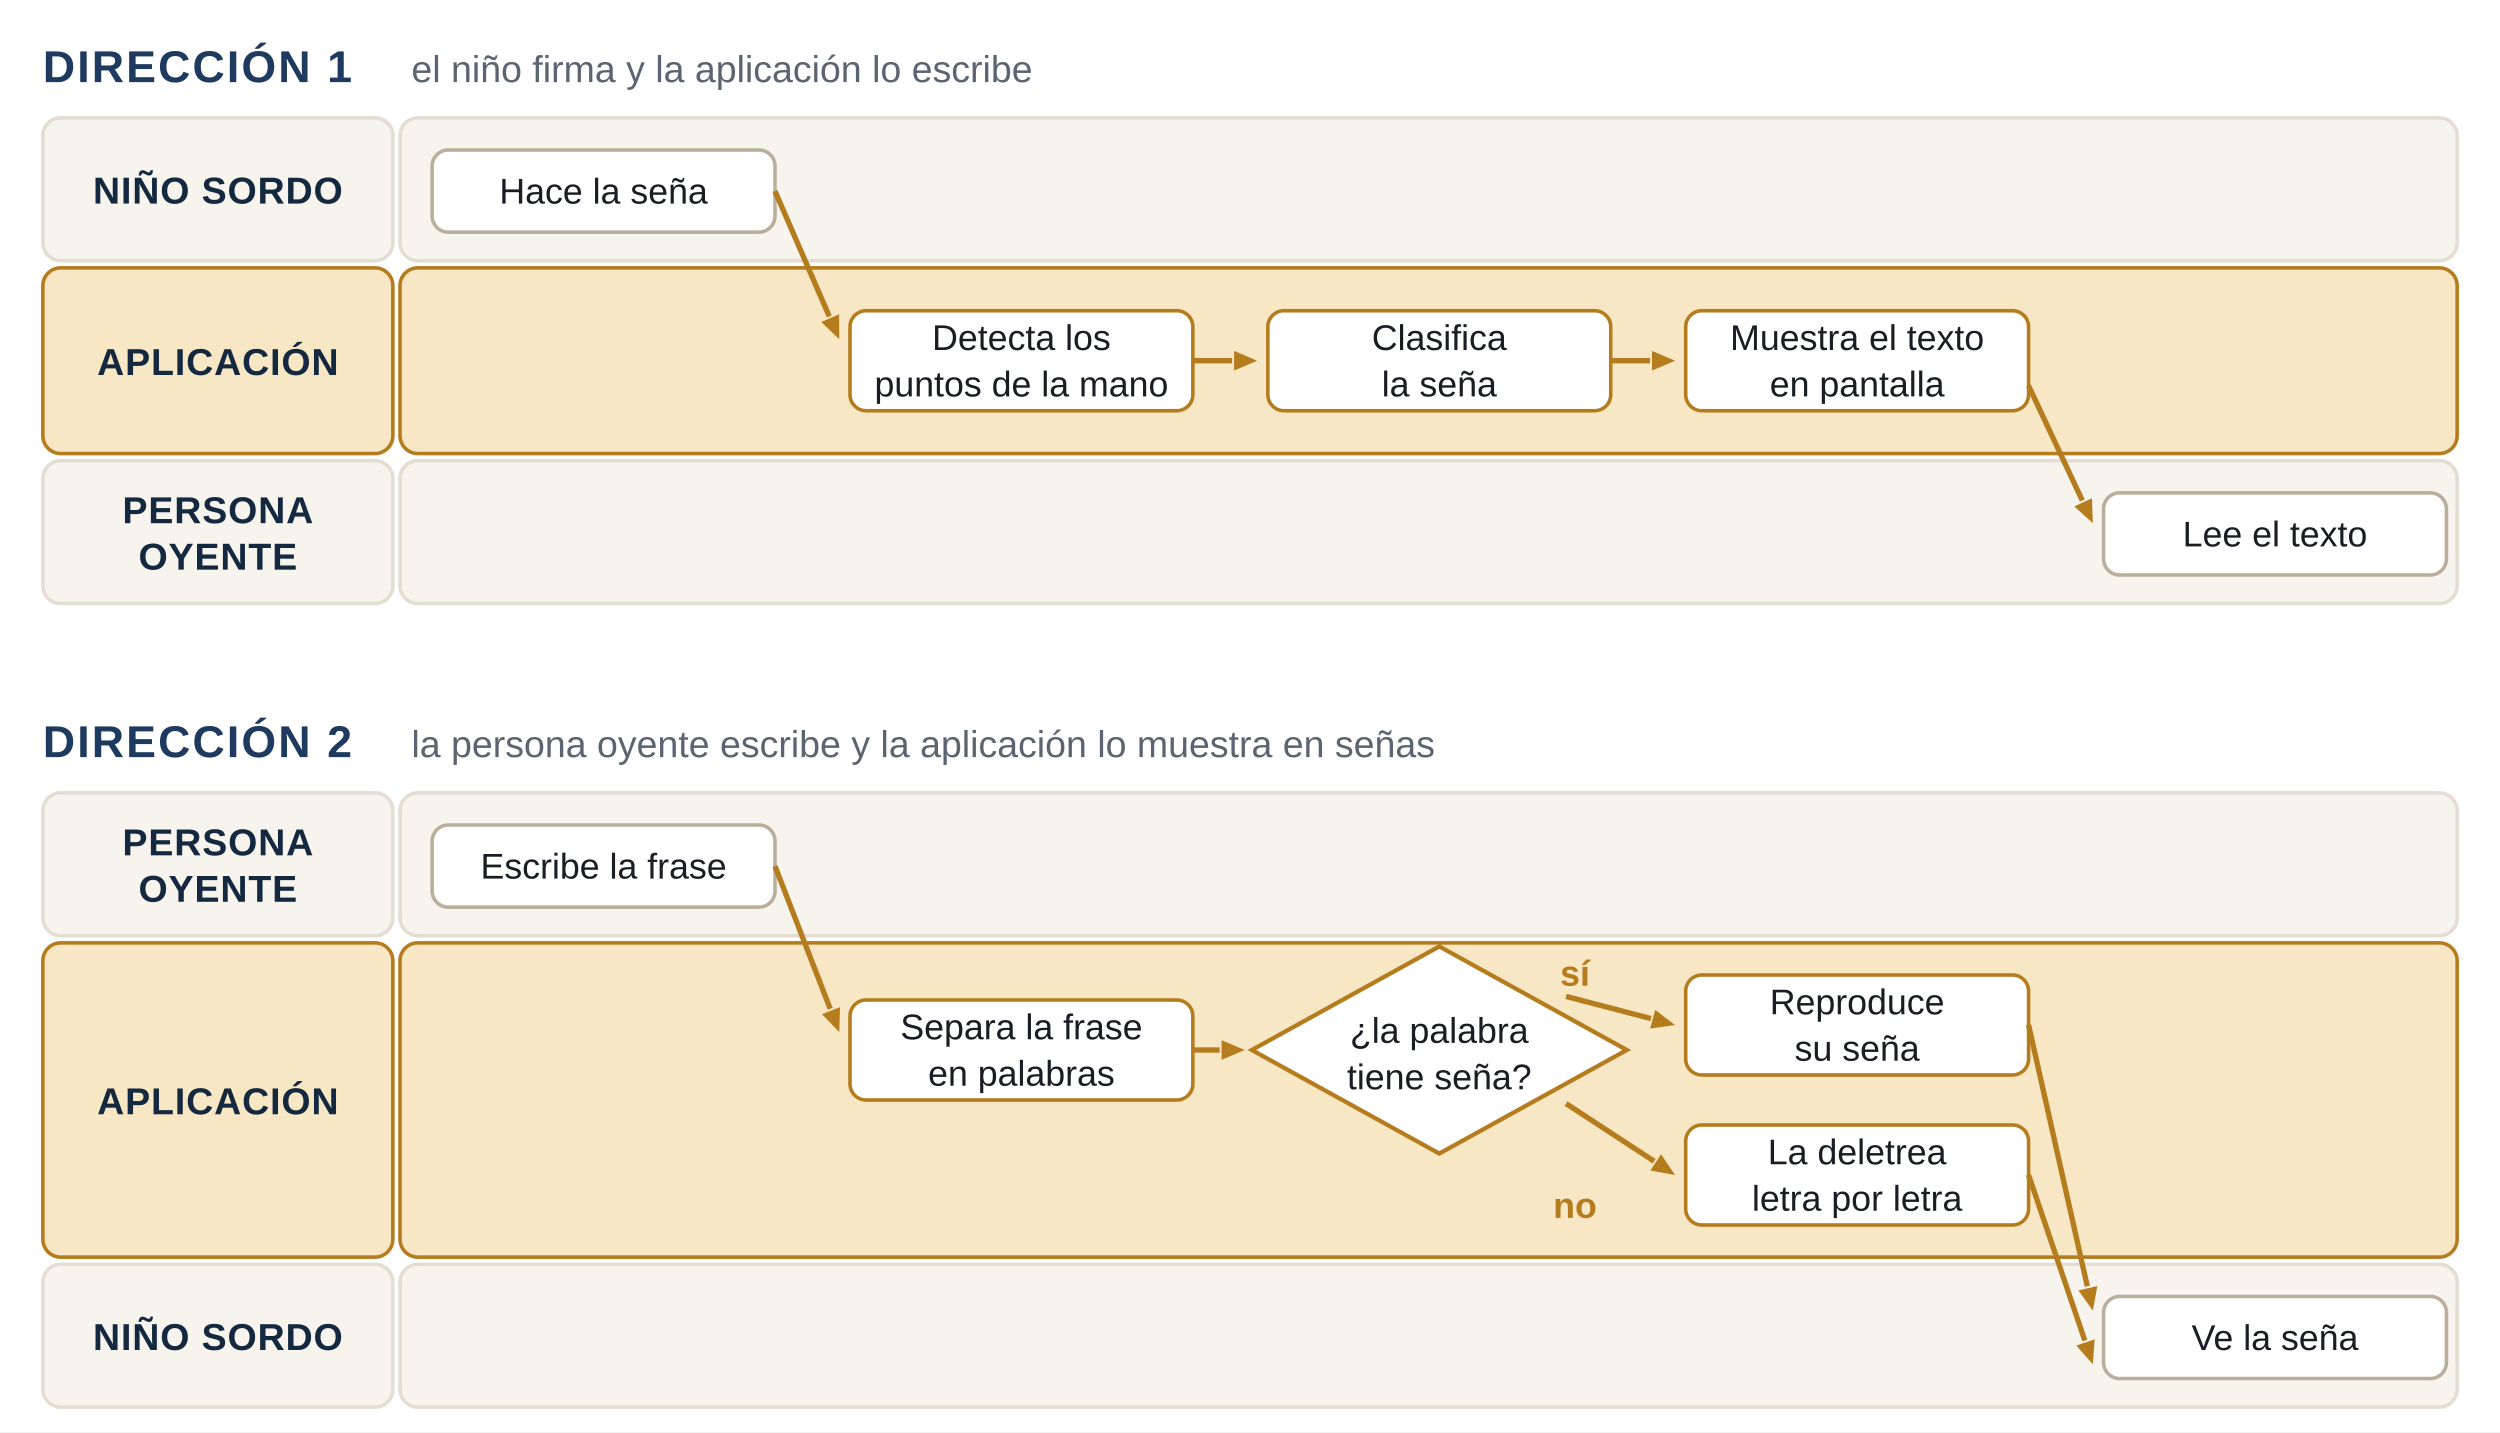
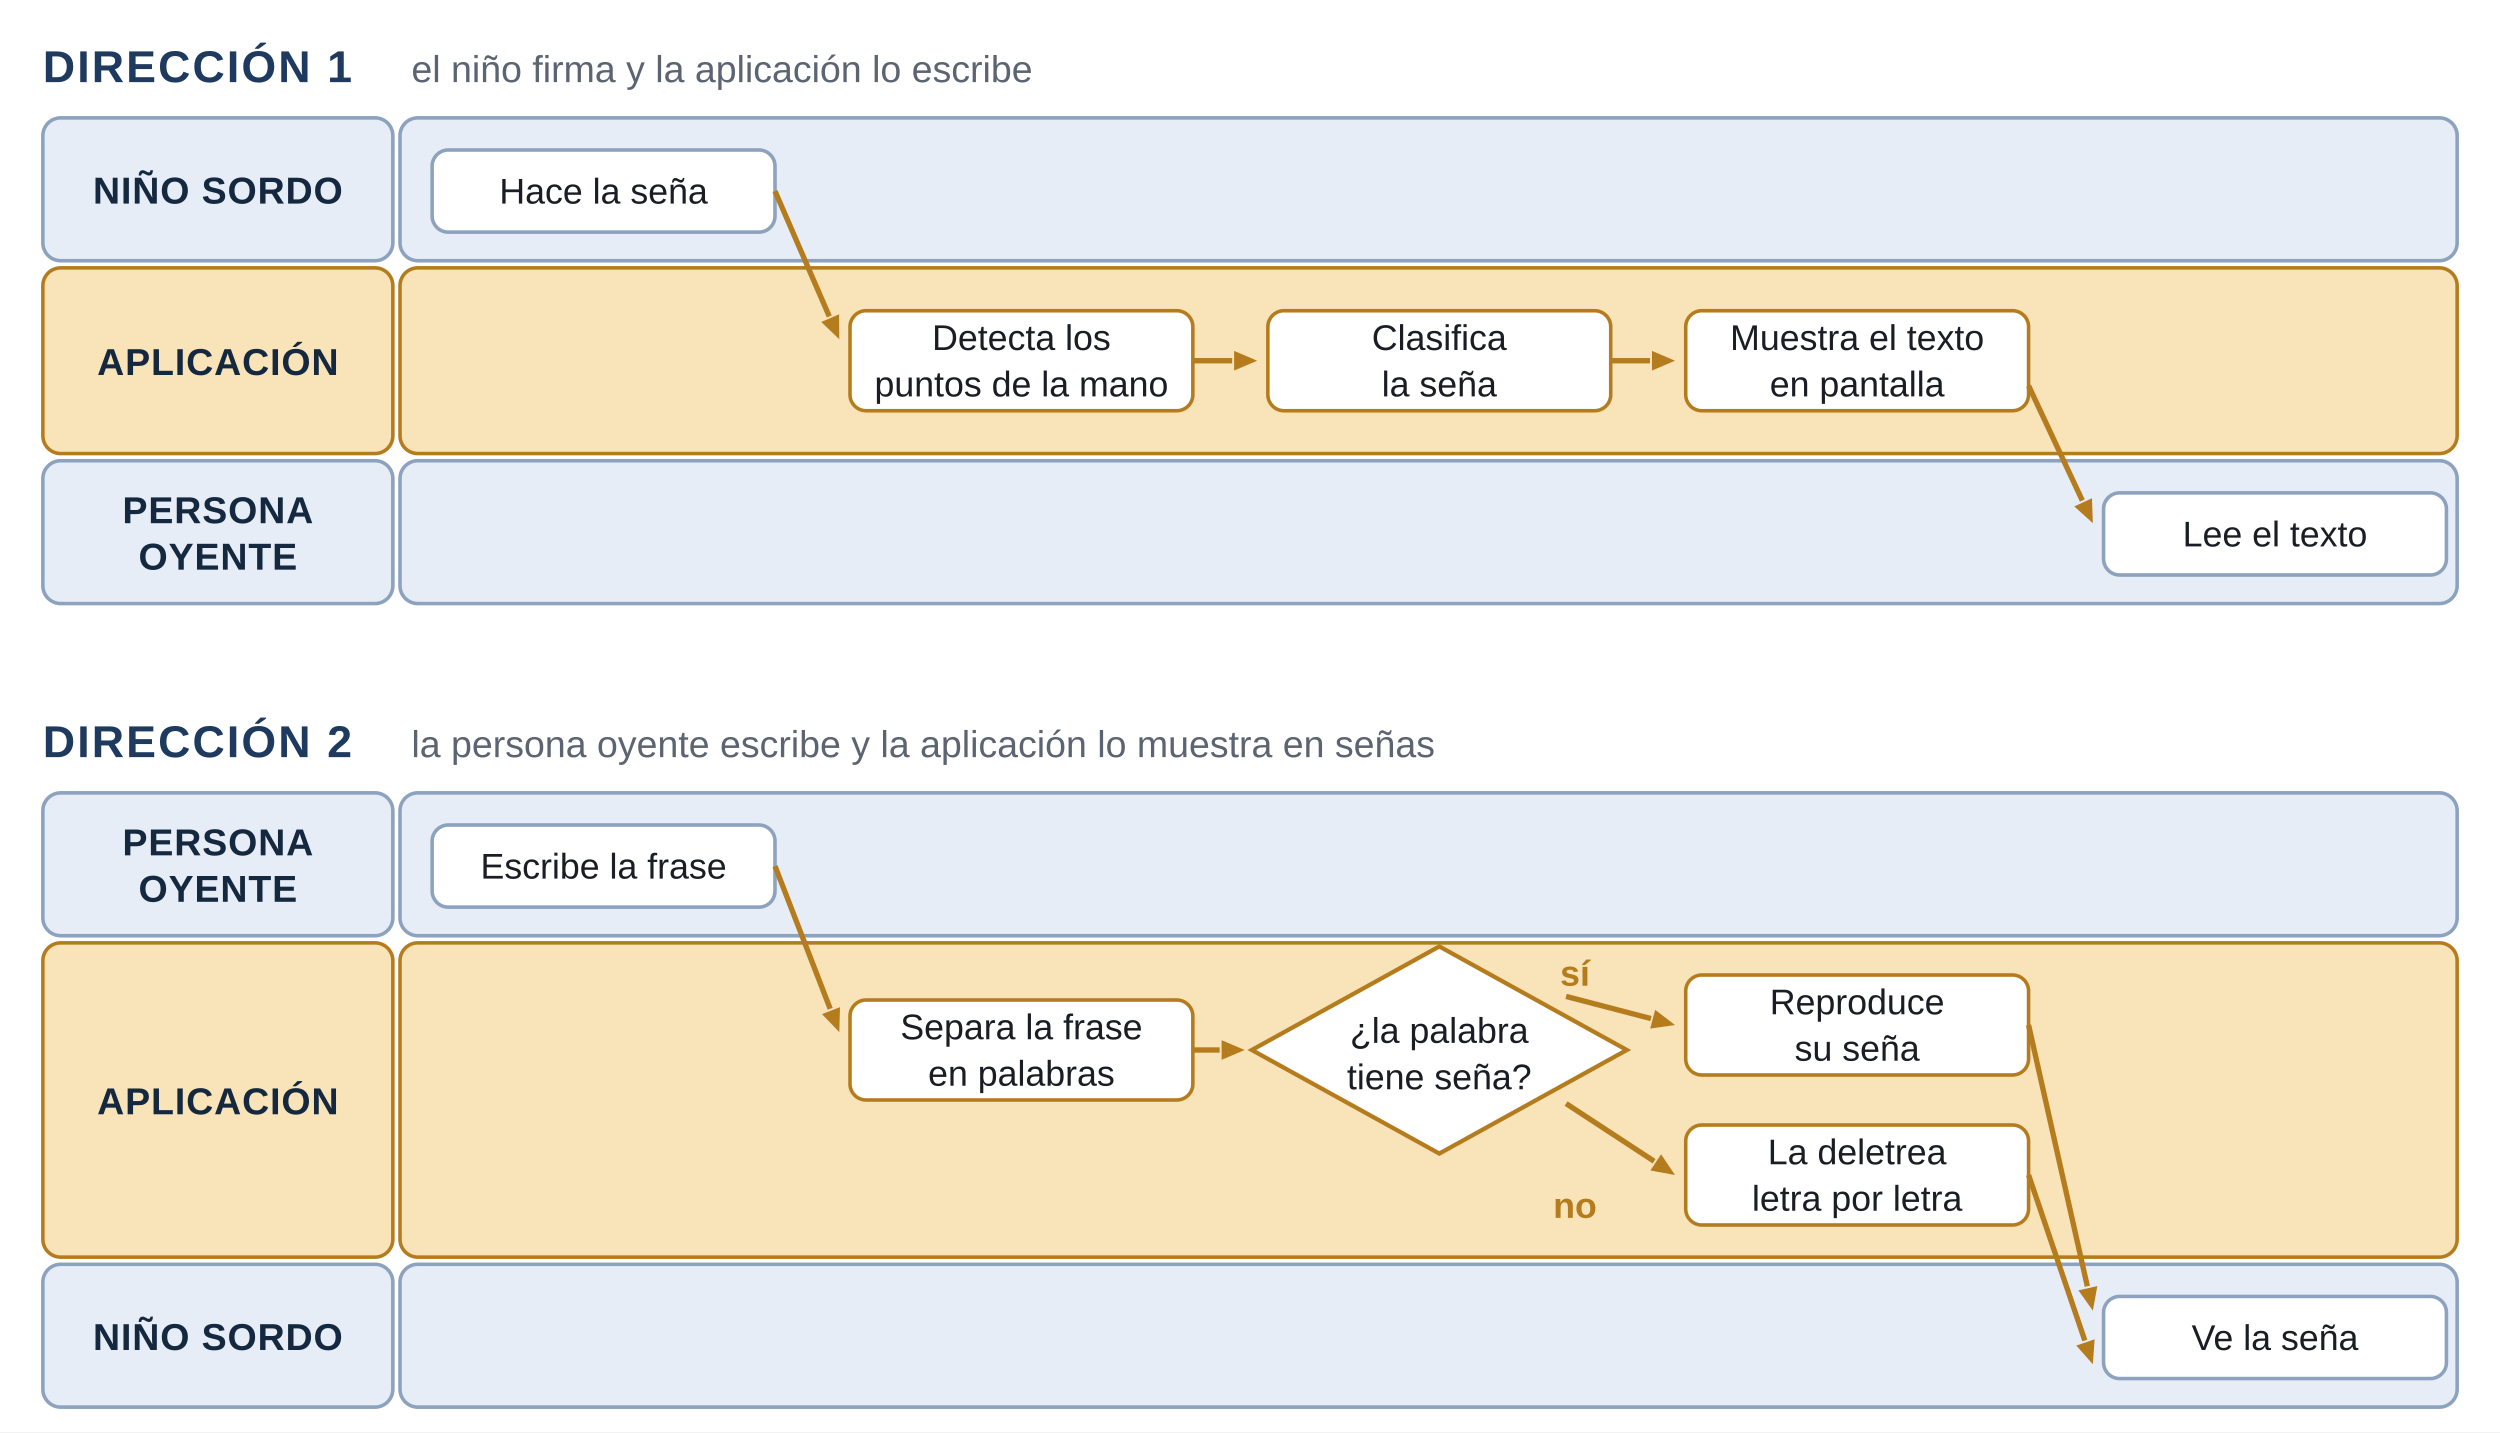
<svg xmlns="http://www.w3.org/2000/svg" viewBox="0 0 1400 802" font-family="Arial, Helvetica, sans-serif">
  <rect x="0" y="0" width="1400" height="802" fill="#ffffff" />
  <text x="24.0" y="46.0" font-size="25" fill="#1F3A5F" font-weight="bold" text-anchor="start" font-style="normal" letter-spacing="1.2">DIRECCIÓN 1</text>
  <text x="230.4" y="46.0" font-size="21" fill="#5C6472" font-weight="normal" text-anchor="start" font-style="normal">el niño firma y la aplicación lo escribe</text>
-   <rect x="24.0" y="66.0" width="196.0" height="80.0" rx="10" fill="#F7F4EE" stroke="#E3DDD2" stroke-width="2" />
-   <rect x="224.0" y="66.0" width="1152.0" height="80.0" rx="10" fill="#F7F4EE" stroke="#E3DDD2" stroke-width="2" />
+   <rect x="24.0" y="66.0" width="196.0" height="80.0" rx="10" fill="#E7EDF6" stroke="#8CA2BE" stroke-width="2" />
+   <rect x="224.0" y="66.0" width="1152.0" height="80.0" rx="10" fill="#E7EDF6" stroke="#8CA2BE" stroke-width="2" />
  <text x="122.0" y="114.0" font-size="21" fill="#14293F" font-weight="bold" text-anchor="middle" font-style="normal" letter-spacing="0.5">NIÑO SORDO</text>
-   <rect x="24.0" y="150.0" width="196.0" height="104.0" rx="10" fill="#F8E7C4" stroke="#B57C1E" stroke-width="2" />
-   <rect x="224.0" y="150.0" width="1152.0" height="104.0" rx="10" fill="#F8E7C4" stroke="#B57C1E" stroke-width="2" />
+   <rect x="24.0" y="150.0" width="196.0" height="104.0" rx="10" fill="#F9E3B8" stroke="#B57C1E" stroke-width="2" />
+   <rect x="224.0" y="150.0" width="1152.0" height="104.0" rx="10" fill="#F9E3B8" stroke="#B57C1E" stroke-width="2" />
  <text x="122.0" y="210.0" font-size="21" fill="#14293F" font-weight="bold" text-anchor="middle" font-style="normal" letter-spacing="0.5">APLICACIÓN</text>
-   <rect x="24.0" y="258.0" width="196.0" height="80.0" rx="10" fill="#F7F4EE" stroke="#E3DDD2" stroke-width="2" />
-   <rect x="224.0" y="258.0" width="1152.0" height="80.0" rx="10" fill="#F7F4EE" stroke="#E3DDD2" stroke-width="2" />
+   <rect x="24.0" y="258.0" width="196.0" height="80.0" rx="10" fill="#E7EDF6" stroke="#8CA2BE" stroke-width="2" />
+   <rect x="224.0" y="258.0" width="1152.0" height="80.0" rx="10" fill="#E7EDF6" stroke="#8CA2BE" stroke-width="2" />
  <text x="122.0" y="293.0" font-size="21" fill="#14293F" font-weight="bold" text-anchor="middle" font-style="normal" letter-spacing="0.5">PERSONA</text>
  <text x="122.0" y="319.0" font-size="21" fill="#14293F" font-weight="bold" text-anchor="middle" font-style="normal" letter-spacing="0.5">OYENTE</text>
-   <rect x="242.0" y="84.0" width="192.0" height="46.0" rx="9" fill="#ffffff" stroke="#B9AF9C" stroke-width="2" />
+   <rect x="242.0" y="84.0" width="192.0" height="46.0" rx="9" fill="#ffffff" stroke="#8CA2BE" stroke-width="2" />
  <text x="338.0" y="114.0" font-size="20" fill="#1A1D24" font-weight="normal" text-anchor="middle" font-style="normal">Hace la seña</text>
  <rect x="476.0" y="174.0" width="192.0" height="56.0" rx="9" fill="#ffffff" stroke="#B57C1E" stroke-width="2" />
  <text x="572.0" y="196.0" font-size="20" fill="#1A1D24" font-weight="normal" text-anchor="middle" font-style="normal">Detecta los</text>
  <text x="572.0" y="222.0" font-size="20" fill="#1A1D24" font-weight="normal" text-anchor="middle" font-style="normal">puntos de la mano</text>
  <rect x="710.0" y="174.0" width="192.0" height="56.0" rx="9" fill="#ffffff" stroke="#B57C1E" stroke-width="2" />
  <text x="806.0" y="196.0" font-size="20" fill="#1A1D24" font-weight="normal" text-anchor="middle" font-style="normal">Clasifica</text>
  <text x="806.0" y="222.0" font-size="20" fill="#1A1D24" font-weight="normal" text-anchor="middle" font-style="normal">la seña</text>
  <rect x="944.0" y="174.0" width="192.0" height="56.0" rx="9" fill="#ffffff" stroke="#B57C1E" stroke-width="2" />
  <text x="1040.0" y="196.0" font-size="20" fill="#1A1D24" font-weight="normal" text-anchor="middle" font-style="normal">Muestra el texto</text>
  <text x="1040.0" y="222.0" font-size="20" fill="#1A1D24" font-weight="normal" text-anchor="middle" font-style="normal">en pantalla</text>
-   <rect x="1178.0" y="276.0" width="192.0" height="46.0" rx="9" fill="#ffffff" stroke="#B9AF9C" stroke-width="2" />
+   <rect x="1178.0" y="276.0" width="192.0" height="46.0" rx="9" fill="#ffffff" stroke="#8CA2BE" stroke-width="2" />
  <text x="1274.0" y="306.0" font-size="20" fill="#1A1D24" font-weight="normal" text-anchor="middle" font-style="normal">Lee el texto</text>
  <line x1="434.0" y1="107.0" x2="464.4" y2="177.2" stroke="#B57C1E" stroke-width="3" />
  <path d="M 470.0 190.0 L 459.9 180.3 L 469.9 176.0 z" fill="#B57C1E" />
  <line x1="668.0" y1="202.0" x2="690.0" y2="202.0" stroke="#B57C1E" stroke-width="3" />
  <path d="M 704.0 202.0 L 691.1 207.5 L 691.1 196.5 z" fill="#B57C1E" />
  <line x1="902.0" y1="202.0" x2="924.0" y2="202.0" stroke="#B57C1E" stroke-width="3" />
  <path d="M 938.0 202.0 L 925.1 207.5 L 925.1 196.5 z" fill="#B57C1E" />
  <line x1="1136.0" y1="216.0" x2="1166.1" y2="280.3" stroke="#B57C1E" stroke-width="3" />
  <path d="M 1172.0 293.0 L 1161.6 283.6 L 1171.5 279.0 z" fill="#B57C1E" />
  <text x="24.0" y="424.0" font-size="25" fill="#1F3A5F" font-weight="bold" text-anchor="start" font-style="normal" letter-spacing="1.2">DIRECCIÓN 2</text>
  <text x="230.4" y="424.0" font-size="21" fill="#5C6472" font-weight="normal" text-anchor="start" font-style="normal">la persona oyente escribe y la aplicación lo muestra en señas</text>
-   <rect x="24.0" y="444.0" width="196.0" height="80.0" rx="10" fill="#F7F4EE" stroke="#E3DDD2" stroke-width="2" />
-   <rect x="224.0" y="444.0" width="1152.0" height="80.0" rx="10" fill="#F7F4EE" stroke="#E3DDD2" stroke-width="2" />
+   <rect x="24.0" y="444.0" width="196.0" height="80.0" rx="10" fill="#E7EDF6" stroke="#8CA2BE" stroke-width="2" />
+   <rect x="224.0" y="444.0" width="1152.0" height="80.0" rx="10" fill="#E7EDF6" stroke="#8CA2BE" stroke-width="2" />
  <text x="122.0" y="479.0" font-size="21" fill="#14293F" font-weight="bold" text-anchor="middle" font-style="normal" letter-spacing="0.5">PERSONA</text>
  <text x="122.0" y="505.0" font-size="21" fill="#14293F" font-weight="bold" text-anchor="middle" font-style="normal" letter-spacing="0.5">OYENTE</text>
-   <rect x="24.0" y="528.0" width="196.0" height="176.0" rx="10" fill="#F8E7C4" stroke="#B57C1E" stroke-width="2" />
-   <rect x="224.0" y="528.0" width="1152.0" height="176.0" rx="10" fill="#F8E7C4" stroke="#B57C1E" stroke-width="2" />
+   <rect x="24.0" y="528.0" width="196.0" height="176.0" rx="10" fill="#F9E3B8" stroke="#B57C1E" stroke-width="2" />
+   <rect x="224.0" y="528.0" width="1152.0" height="176.0" rx="10" fill="#F9E3B8" stroke="#B57C1E" stroke-width="2" />
  <text x="122.0" y="624.0" font-size="21" fill="#14293F" font-weight="bold" text-anchor="middle" font-style="normal" letter-spacing="0.5">APLICACIÓN</text>
-   <rect x="24.0" y="708.0" width="196.0" height="80.0" rx="10" fill="#F7F4EE" stroke="#E3DDD2" stroke-width="2" />
-   <rect x="224.0" y="708.0" width="1152.0" height="80.0" rx="10" fill="#F7F4EE" stroke="#E3DDD2" stroke-width="2" />
+   <rect x="24.0" y="708.0" width="196.0" height="80.0" rx="10" fill="#E7EDF6" stroke="#8CA2BE" stroke-width="2" />
+   <rect x="224.0" y="708.0" width="1152.0" height="80.0" rx="10" fill="#E7EDF6" stroke="#8CA2BE" stroke-width="2" />
  <text x="122.0" y="756.0" font-size="21" fill="#14293F" font-weight="bold" text-anchor="middle" font-style="normal" letter-spacing="0.5">NIÑO SORDO</text>
-   <rect x="242.0" y="462.0" width="192.0" height="46.0" rx="9" fill="#ffffff" stroke="#B9AF9C" stroke-width="2" />
+   <rect x="242.0" y="462.0" width="192.0" height="46.0" rx="9" fill="#ffffff" stroke="#8CA2BE" stroke-width="2" />
  <text x="338.0" y="492.0" font-size="20" fill="#1A1D24" font-weight="normal" text-anchor="middle" font-style="normal">Escribe la frase</text>
  <rect x="476.0" y="560.0" width="192.0" height="56.0" rx="9" fill="#ffffff" stroke="#B57C1E" stroke-width="2" />
  <text x="572.0" y="582.0" font-size="20" fill="#1A1D24" font-weight="normal" text-anchor="middle" font-style="normal">Separa la frase</text>
  <text x="572.0" y="608.0" font-size="20" fill="#1A1D24" font-weight="normal" text-anchor="middle" font-style="normal">en palabras</text>
  <path d="M 806.0 530.0 L 911.0 588 L 806.0 646.0 L 701.0 588 z" fill="#ffffff" stroke="#B57C1E" stroke-width="2.4" />
  <text x="806.0" y="584.0" font-size="20" fill="#1A1D24" font-weight="normal" text-anchor="middle" font-style="normal">¿la palabra</text>
  <text x="806.0" y="610.0" font-size="20" fill="#1A1D24" font-weight="normal" text-anchor="middle" font-style="normal">tiene seña?</text>
  <rect x="944.0" y="546.0" width="192.0" height="56.0" rx="9" fill="#ffffff" stroke="#B57C1E" stroke-width="2" />
  <text x="1040.0" y="568.0" font-size="20" fill="#1A1D24" font-weight="normal" text-anchor="middle" font-style="normal">Reproduce</text>
  <text x="1040.0" y="594.0" font-size="20" fill="#1A1D24" font-weight="normal" text-anchor="middle" font-style="normal">su seña</text>
  <rect x="944.0" y="630.0" width="192.0" height="56.0" rx="9" fill="#ffffff" stroke="#B57C1E" stroke-width="2" />
  <text x="1040.0" y="652.0" font-size="20" fill="#1A1D24" font-weight="normal" text-anchor="middle" font-style="normal">La deletrea</text>
  <text x="1040.0" y="678.0" font-size="20" fill="#1A1D24" font-weight="normal" text-anchor="middle" font-style="normal">letra por letra</text>
-   <rect x="1178.0" y="726.0" width="192.0" height="46.0" rx="9" fill="#ffffff" stroke="#B9AF9C" stroke-width="2" />
+   <rect x="1178.0" y="726.0" width="192.0" height="46.0" rx="9" fill="#ffffff" stroke="#8CA2BE" stroke-width="2" />
  <text x="1274.0" y="756.0" font-size="20" fill="#1A1D24" font-weight="normal" text-anchor="middle" font-style="normal">Ve la seña</text>
  <line x1="434.0" y1="485.0" x2="464.9" y2="564.9" stroke="#B57C1E" stroke-width="3" />
  <path d="M 470.0 578.0 L 460.3 567.9 L 470.4 564.0 z" fill="#B57C1E" />
  <line x1="668.0" y1="588.0" x2="683.0" y2="588.0" stroke="#B57C1E" stroke-width="3" />
  <path d="M 697.0 588.0 L 684.1 593.5 L 684.1 582.5 z" fill="#B57C1E" />
  <line x1="877.0" y1="558.0" x2="924.5" y2="570.4" stroke="#B57C1E" stroke-width="3" />
  <path d="M 938.0 574.0 L 924.1 576.0 L 926.9 565.5 z" fill="#B57C1E" />
  <line x1="877.0" y1="618.0" x2="926.3" y2="650.3" stroke="#B57C1E" stroke-width="3" />
  <path d="M 938.0 658.0 L 924.2 655.5 L 930.2 646.4 z" fill="#B57C1E" />
  <text x="882.0" y="552.0" font-size="20" fill="#B57C1E" font-weight="bold" text-anchor="middle" font-style="normal">sí</text>
  <text x="882.0" y="682.0" font-size="20" fill="#B57C1E" font-weight="bold" text-anchor="middle" font-style="normal">no</text>
  <line x1="1136.0" y1="574.0" x2="1168.9" y2="720.3" stroke="#B57C1E" stroke-width="3" />
  <path d="M 1172.0 734.0 L 1163.9 722.6 L 1174.5 720.2 z" fill="#B57C1E" />
  <line x1="1136.0" y1="658.0" x2="1167.5" y2="750.7" stroke="#B57C1E" stroke-width="3" />
  <path d="M 1172.0 764.0 L 1162.7 753.5 L 1173.0 750.0 z" fill="#B57C1E" />
</svg>
